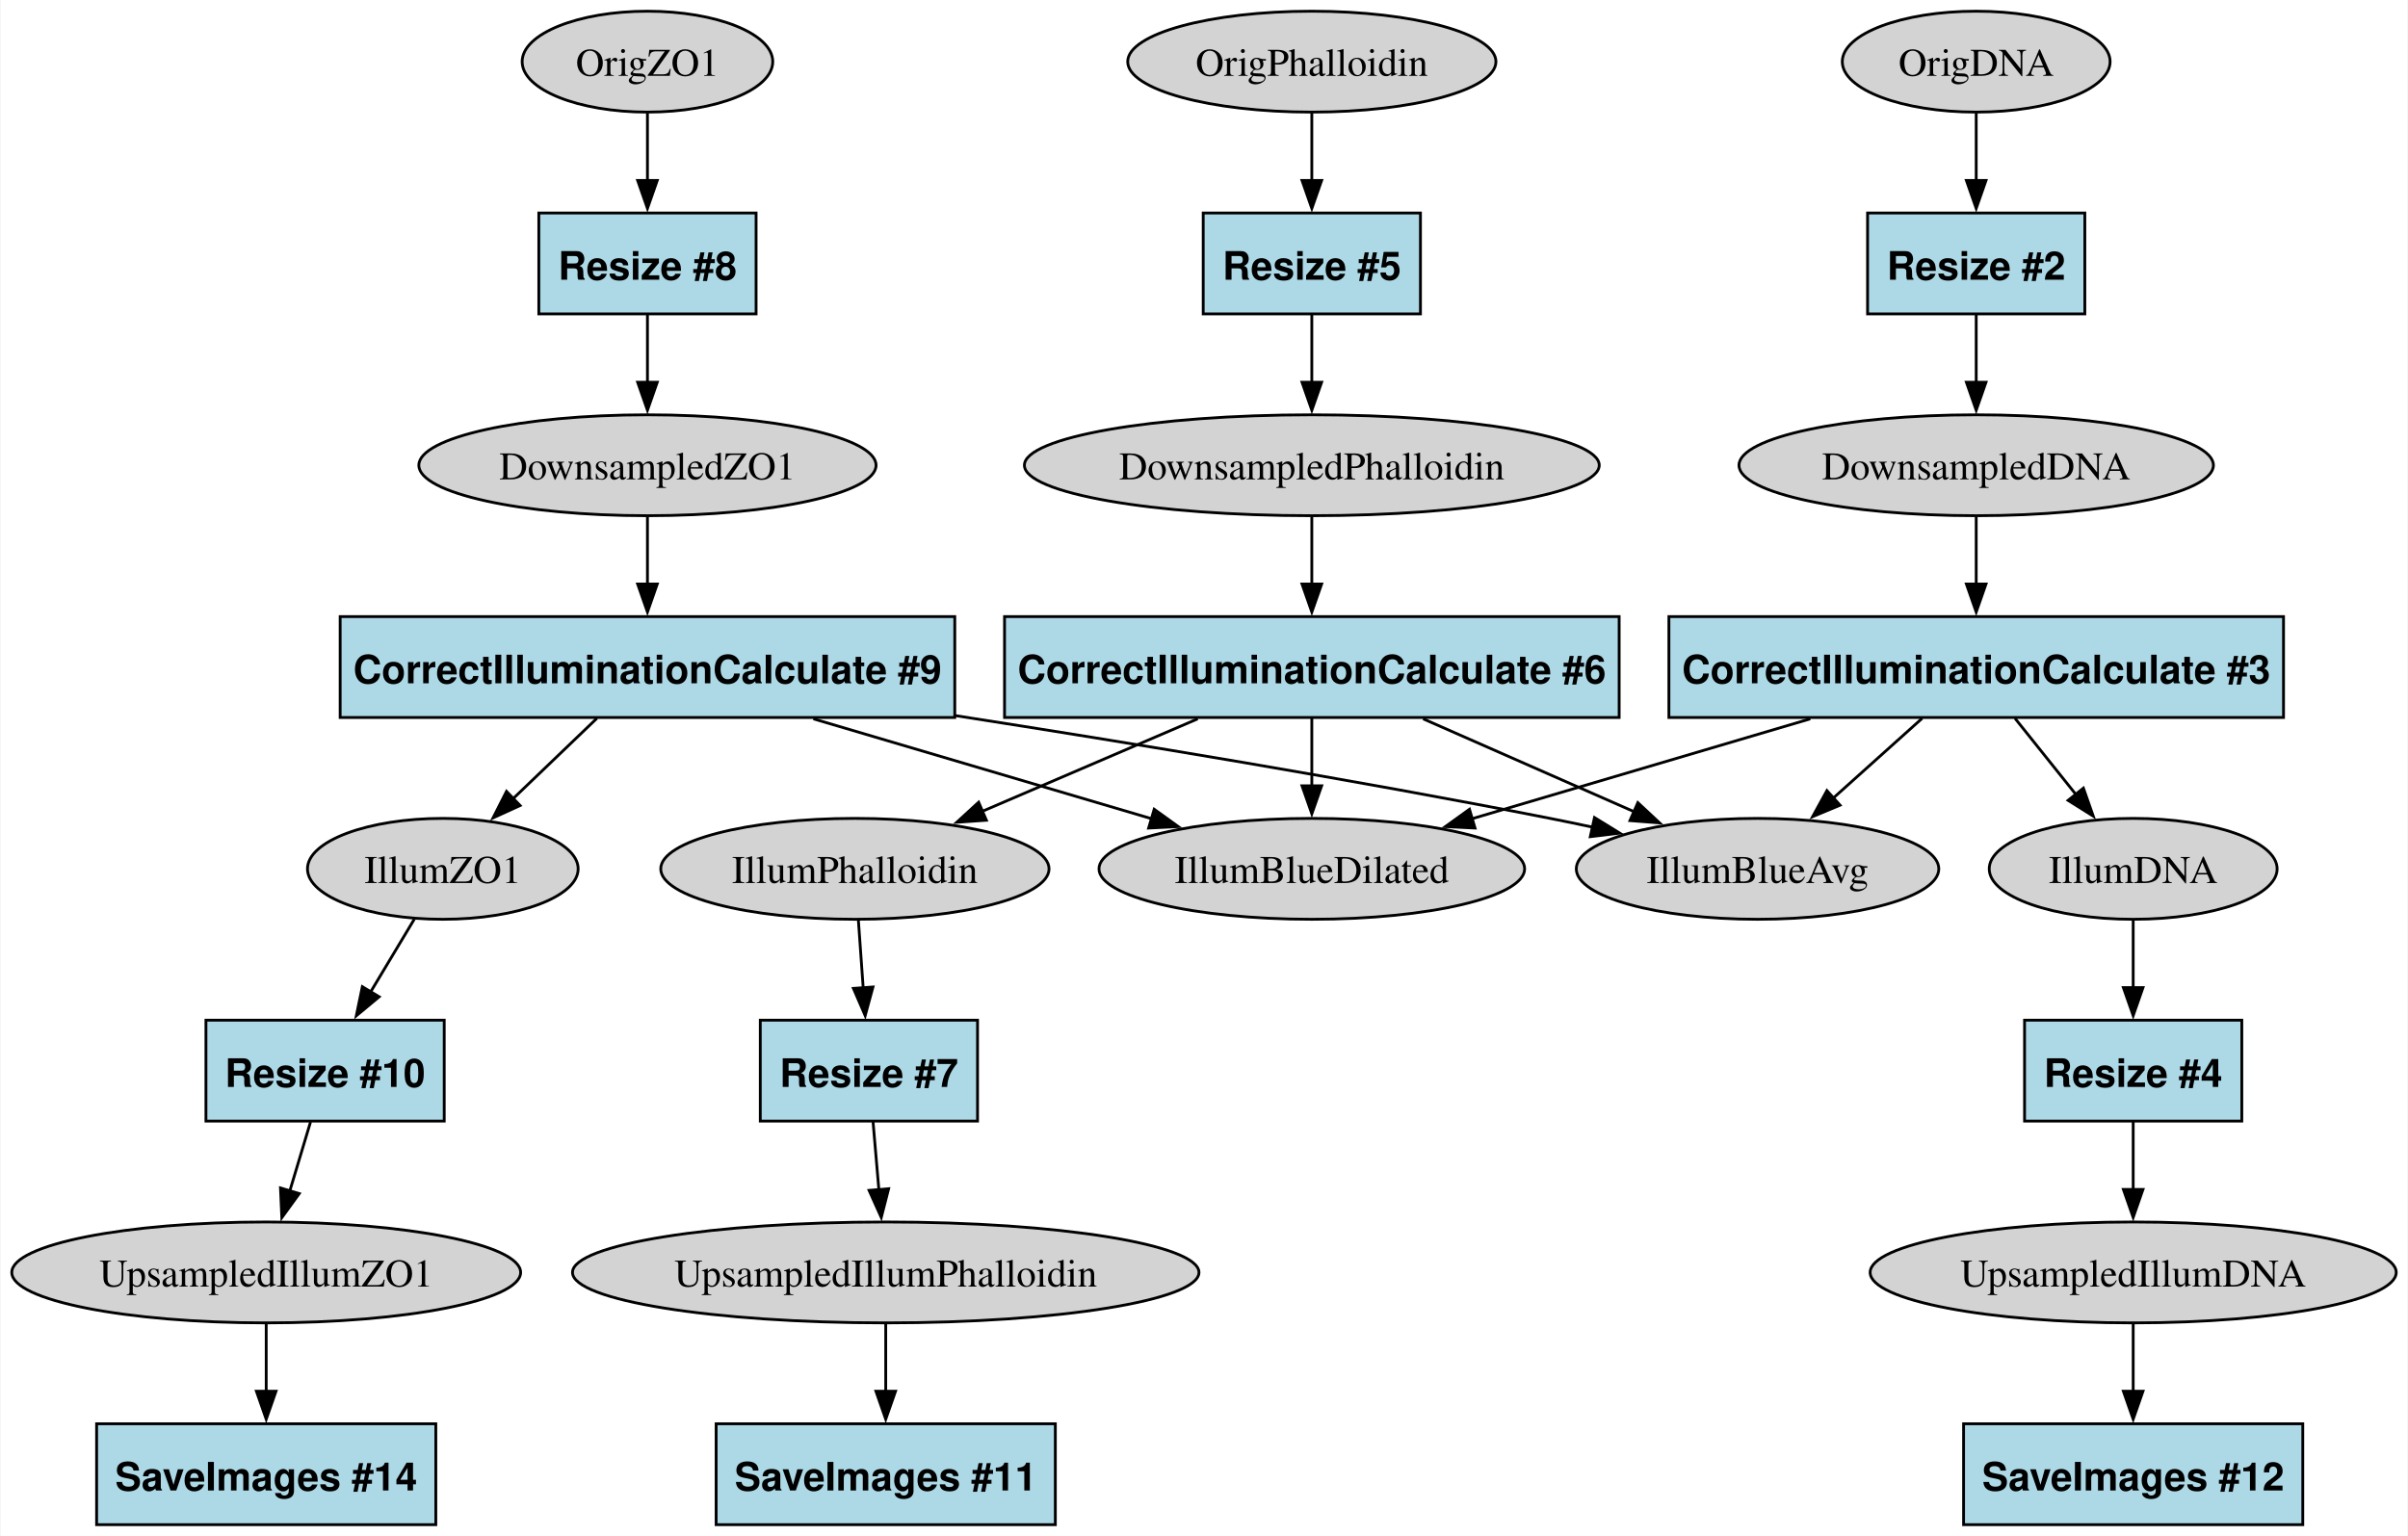
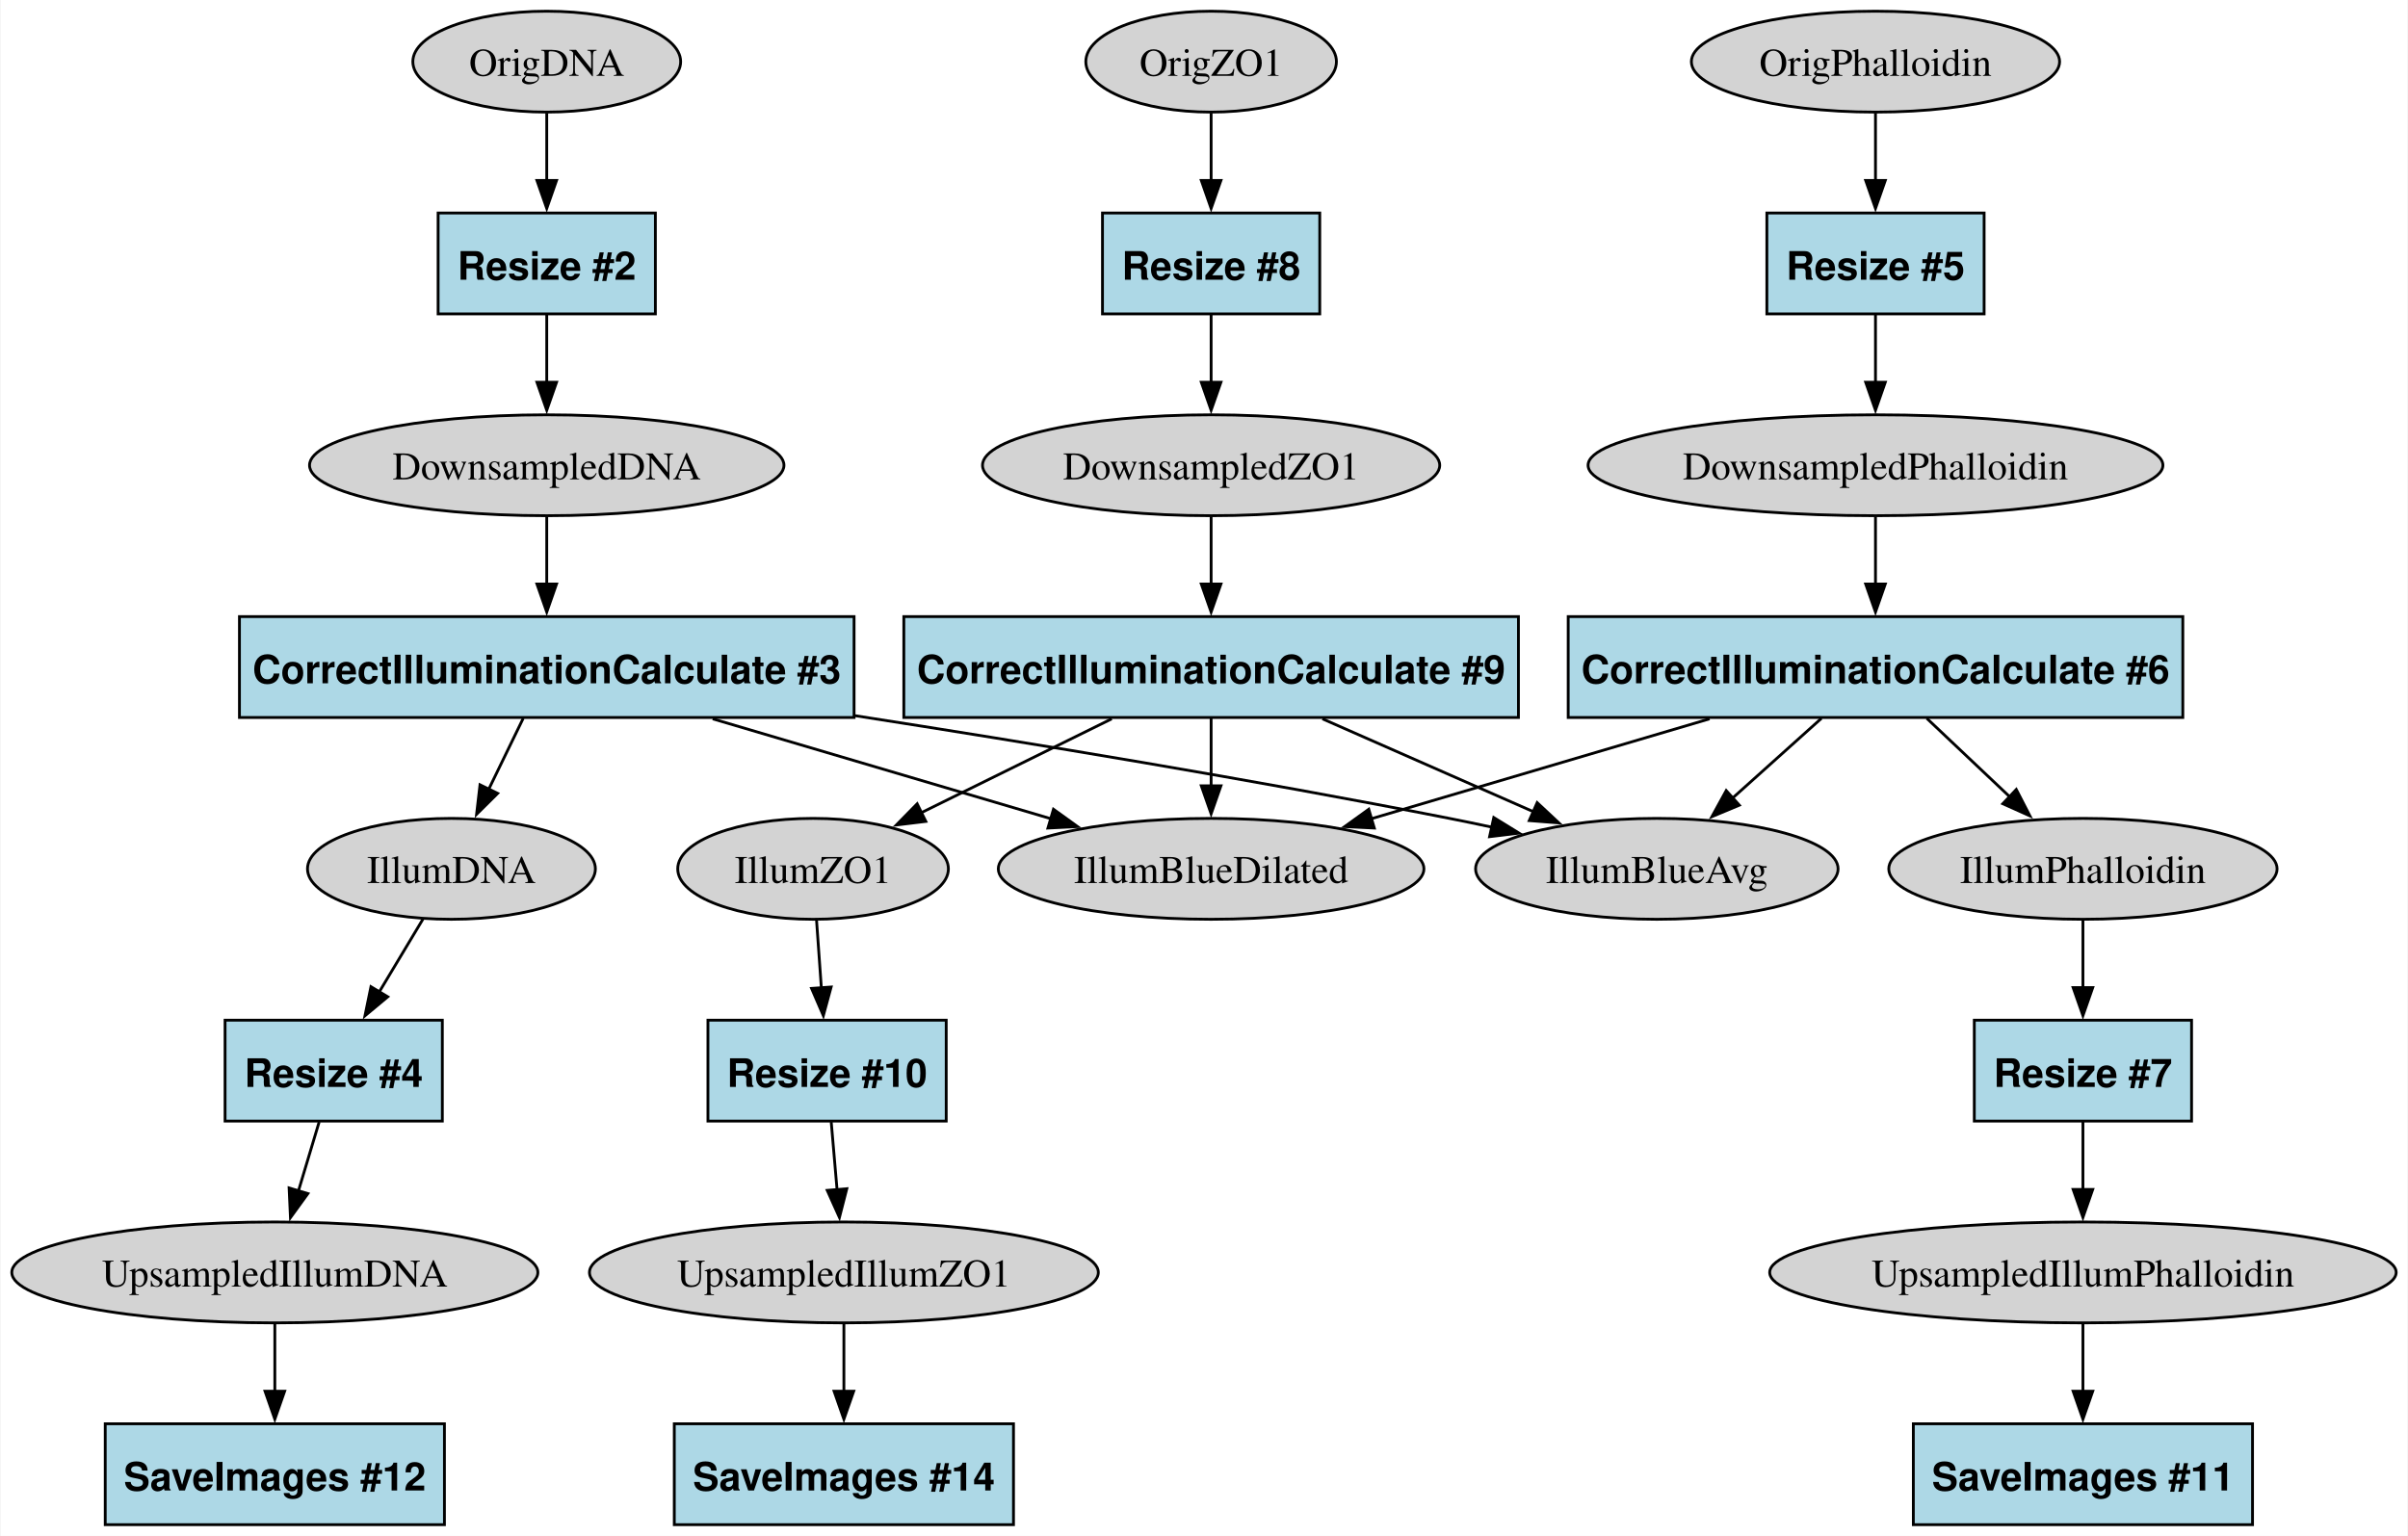
- <svg xmlns="http://www.w3.org/2000/svg" width="859pt" height="548pt" viewBox="0.00 0.00 858.59 548.00">
+ <svg xmlns="http://www.w3.org/2000/svg" width="859pt" height="548pt" viewBox="0.00 0.00 858.58 548.00">
  <g id="graph0" class="graph" transform="scale(1 1) rotate(0) translate(4 544)">
-     <polygon fill="white" stroke="none" points="-4,4 -4,-544 854.59,-544 854.59,4 -4,4" />
+     <polygon fill="white" stroke="none" points="-4,4 -4,-544 854.58,-544 854.58,4 -4,4" />
    <g id="node1" class="node">
-       <polygon fill="lightblue" stroke="black" points="810.39,-324 591.14,-324 591.14,-288 810.39,-288 810.39,-324" />
-       <text text-anchor="middle" x="700.76" y="-300.2" font-family="Helvetica,sans-Serif" font-weight="bold" font-size="14.00">CorrectIlluminationCalculate #3</text>
+       <polygon fill="lightblue" stroke="black" points="774.46,-324 555.21,-324 555.21,-288 774.46,-288 774.46,-324" />
+       <text text-anchor="middle" x="664.83" y="-300.2" font-family="Helvetica,sans-Serif" font-weight="bold" font-size="14.00">CorrectIlluminationCalculate #6</text>
    </g>
    <g id="node16" class="node">
-       <ellipse fill="lightgray" stroke="black" cx="622.76" cy="-234" rx="64.66" ry="18" />
-       <text text-anchor="middle" x="622.76" y="-228.95" font-family="Times,serif" font-size="14.00">IllumBlueAvg</text>
+       <ellipse fill="lightgray" stroke="black" cx="586.83" cy="-234" rx="64.66" ry="18" />
+       <text text-anchor="middle" x="586.83" y="-228.95" font-family="Times,serif" font-size="14.00">IllumBlueAvg</text>
    </g>
    <g id="edge1" class="edge">
-       <path fill="none" stroke="black" d="M681.48,-287.7C671.89,-279.09 660.15,-268.55 649.69,-259.17" />
-       <polygon fill="black" stroke="black" points="652.19,-256.71 642.41,-252.63 647.51,-261.92 652.19,-256.71" />
+       <path fill="none" stroke="black" d="M645.55,-287.7C635.96,-279.09 624.22,-268.55 613.76,-259.17" />
+       <polygon fill="black" stroke="black" points="616.26,-256.71 606.48,-252.63 611.58,-261.92 616.26,-256.71" />
    </g>
    <g id="node17" class="node">
-       <ellipse fill="lightgray" stroke="black" cx="463.76" cy="-234" rx="75.92" ry="18" />
-       <text text-anchor="middle" x="463.76" y="-228.95" font-family="Times,serif" font-size="14.00">IllumBlueDilated</text>
+       <ellipse fill="lightgray" stroke="black" cx="427.83" cy="-234" rx="75.92" ry="18" />
+       <text text-anchor="middle" x="427.83" y="-228.95" font-family="Times,serif" font-size="14.00">IllumBlueDilated</text>
    </g>
    <g id="edge2" class="edge">
-       <path fill="none" stroke="black" d="M641.57,-287.52C604.66,-276.62 557.42,-262.66 520.91,-251.88" />
-       <polygon fill="black" stroke="black" points="521.98,-248.55 511.4,-249.07 520,-255.26 521.98,-248.55" />
+       <path fill="none" stroke="black" d="M605.64,-287.52C568.74,-276.62 521.49,-262.66 484.98,-251.88" />
+       <polygon fill="black" stroke="black" points="486.05,-248.55 475.47,-249.07 484.07,-255.26 486.05,-248.55" />
+     </g>
+     <g id="node19" class="node">
+       <ellipse fill="lightgray" stroke="black" cx="738.83" cy="-234" rx="69.26" ry="18" />
+       <text text-anchor="middle" x="738.83" y="-228.95" font-family="Times,serif" font-size="14.00">IllumPhalloidin</text>
+     </g>
+     <g id="edge3" class="edge">
+       <path fill="none" stroke="black" d="M683.12,-287.7C692.06,-279.24 702.98,-268.92 712.77,-259.66" />
+       <polygon fill="black" stroke="black" points="715.05,-262.32 719.91,-252.9 710.24,-257.23 715.05,-262.32" />
+     </g>
+     <g id="node2" class="node">
+       <polygon fill="lightblue" stroke="black" points="300.46,-324 81.21,-324 81.21,-288 300.46,-288 300.46,-324" />
+       <text text-anchor="middle" x="190.83" y="-300.2" font-family="Helvetica,sans-Serif" font-weight="bold" font-size="14.00">CorrectIlluminationCalculate #3</text>
+     </g>
+     <g id="edge4" class="edge">
+       <path fill="none" stroke="black" d="M300.68,-288.67C363.07,-278.95 442.51,-265.85 512.83,-252 517.77,-251.03 522.87,-249.97 527.99,-248.87" />
+       <polygon fill="black" stroke="black" points="528.66,-252.3 537.68,-246.74 527.16,-245.47 528.66,-252.3" />
+     </g>
+     <g id="edge5" class="edge">
+       <path fill="none" stroke="black" d="M250.03,-287.52C286.93,-276.62 334.17,-262.66 370.68,-251.88" />
+       <polygon fill="black" stroke="black" points="371.59,-255.26 380.19,-249.07 369.61,-248.55 371.59,-255.26" />
    </g>
    <g id="node18" class="node">
-       <ellipse fill="lightgray" stroke="black" cx="756.76" cy="-234" rx="51.35" ry="18" />
-       <text text-anchor="middle" x="756.76" y="-228.95" font-family="Times,serif" font-size="14.00">IllumDNA</text>
-     </g>
-     <g id="edge3" class="edge">
-       <path fill="none" stroke="black" d="M714.6,-287.7C721.14,-279.52 729.08,-269.6 736.29,-260.58" />
-       <polygon fill="black" stroke="black" points="739,-262.8 742.52,-252.8 733.54,-258.43 739,-262.8" />
-     </g>
-     <g id="node2" class="node">
-       <polygon fill="lightblue" stroke="black" points="336.39,-324 117.14,-324 117.14,-288 336.39,-288 336.39,-324" />
-       <text text-anchor="middle" x="226.76" y="-300.2" font-family="Helvetica,sans-Serif" font-weight="bold" font-size="14.00">CorrectIlluminationCalculate #9</text>
-     </g>
-     <g id="edge4" class="edge">
-       <path fill="none" stroke="black" d="M336.61,-288.67C398.99,-278.95 478.44,-265.85 548.76,-252 553.7,-251.03 558.8,-249.97 563.92,-248.87" />
-       <polygon fill="black" stroke="black" points="564.59,-252.3 573.61,-246.74 563.09,-245.47 564.59,-252.3" />
-     </g>
-     <g id="edge5" class="edge">
-       <path fill="none" stroke="black" d="M285.95,-287.52C322.86,-276.62 370.1,-262.66 406.61,-251.88" />
-       <polygon fill="black" stroke="black" points="407.52,-255.26 416.12,-249.07 405.54,-248.55 407.52,-255.26" />
+       <ellipse fill="lightgray" stroke="black" cx="156.83" cy="-234" rx="51.35" ry="18" />
+       <text text-anchor="middle" x="156.83" y="-228.95" font-family="Times,serif" font-size="14.00">IllumDNA</text>
+     </g>
+     <g id="edge6" class="edge">
+       <path fill="none" stroke="black" d="M182.43,-287.7C178.72,-280.07 174.28,-270.92 170.14,-262.4" />
+       <polygon fill="black" stroke="black" points="173.32,-260.93 165.8,-253.47 167.02,-263.99 173.32,-260.93" />
+     </g>
+     <g id="node3" class="node">
+       <polygon fill="lightblue" stroke="black" points="537.46,-324 318.21,-324 318.21,-288 537.46,-288 537.46,-324" />
+       <text text-anchor="middle" x="427.83" y="-300.2" font-family="Helvetica,sans-Serif" font-weight="bold" font-size="14.00">CorrectIlluminationCalculate #9</text>
+     </g>
+     <g id="edge7" class="edge">
+       <path fill="none" stroke="black" d="M467.54,-287.52C490.44,-277.44 519.26,-264.75 542.84,-254.37" />
+       <polygon fill="black" stroke="black" points="544.14,-257.62 551.88,-250.39 541.31,-251.21 544.14,-257.62" />
+     </g>
+     <g id="edge8" class="edge">
+       <path fill="none" stroke="black" d="M427.83,-287.7C427.83,-280.41 427.83,-271.73 427.83,-263.54" />
+       <polygon fill="black" stroke="black" points="431.33,-263.62 427.83,-253.62 424.33,-263.62 431.33,-263.62" />
    </g>
    <g id="node20" class="node">
-       <ellipse fill="lightgray" stroke="black" cx="153.76" cy="-234" rx="48.28" ry="18" />
-       <text text-anchor="middle" x="153.76" y="-228.95" font-family="Times,serif" font-size="14.00">IllumZO1</text>
-     </g>
-     <g id="edge6" class="edge">
-       <path fill="none" stroke="black" d="M208.72,-287.7C199.7,-279.05 188.65,-268.46 178.83,-259.04" />
-       <polygon fill="black" stroke="black" points="181.33,-256.59 171.69,-252.19 176.48,-261.64 181.33,-256.59" />
-     </g>
-     <g id="node3" class="node">
-       <polygon fill="lightblue" stroke="black" points="573.39,-324 354.14,-324 354.14,-288 573.39,-288 573.39,-324" />
-       <text text-anchor="middle" x="463.76" y="-300.2" font-family="Helvetica,sans-Serif" font-weight="bold" font-size="14.00">CorrectIlluminationCalculate #6</text>
-     </g>
-     <g id="edge7" class="edge">
-       <path fill="none" stroke="black" d="M503.47,-287.52C526.37,-277.44 555.19,-264.75 578.77,-254.37" />
-       <polygon fill="black" stroke="black" points="580.06,-257.62 587.81,-250.39 577.24,-251.21 580.06,-257.62" />
-     </g>
-     <g id="edge8" class="edge">
-       <path fill="none" stroke="black" d="M463.76,-287.7C463.76,-280.41 463.76,-271.73 463.76,-263.54" />
-       <polygon fill="black" stroke="black" points="467.26,-263.62 463.76,-253.62 460.26,-263.62 467.26,-263.62" />
-     </g>
-     <g id="node19" class="node">
-       <ellipse fill="lightgray" stroke="black" cx="300.76" cy="-234" rx="69.26" ry="18" />
-       <text text-anchor="middle" x="300.76" y="-228.95" font-family="Times,serif" font-size="14.00">IllumPhalloidin</text>
+       <ellipse fill="lightgray" stroke="black" cx="285.83" cy="-234" rx="48.28" ry="18" />
+       <text text-anchor="middle" x="285.83" y="-228.95" font-family="Times,serif" font-size="14.00">IllumZO1</text>
    </g>
    <g id="edge9" class="edge">
-       <path fill="none" stroke="black" d="M423.05,-287.52C399.64,-277.46 370.18,-264.81 346.04,-254.45" />
-       <polygon fill="black" stroke="black" points="347.67,-251.34 337.1,-250.61 344.91,-257.77 347.67,-251.34" />
+       <path fill="none" stroke="black" d="M392.37,-287.52C371.7,-277.33 345.64,-264.48 324.46,-254.04" />
+       <polygon fill="black" stroke="black" points="326.06,-250.93 315.55,-249.65 322.97,-257.21 326.06,-250.93" />
    </g>
    <g id="node4" class="node">
-       <polygon fill="lightblue" stroke="black" points="344.51,-180 267.01,-180 267.01,-144 344.51,-144 344.51,-180" />
-       <text text-anchor="middle" x="305.76" y="-156.2" font-family="Helvetica,sans-Serif" font-weight="bold" font-size="14.00">Resize #7</text>
+       <polygon fill="lightblue" stroke="black" points="466.58,-468 389.08,-468 389.08,-432 466.58,-432 466.58,-468" />
+       <text text-anchor="middle" x="427.83" y="-444.2" font-family="Helvetica,sans-Serif" font-weight="bold" font-size="14.00">Resize #8</text>
+     </g>
+     <g id="node15" class="node">
+       <ellipse fill="lightgray" stroke="black" cx="427.83" cy="-378" rx="81.55" ry="18" />
+       <text text-anchor="middle" x="427.83" y="-372.95" font-family="Times,serif" font-size="14.00">DownsampledZO1</text>
+     </g>
+     <g id="edge10" class="edge">
+       <path fill="none" stroke="black" d="M427.83,-431.7C427.83,-424.41 427.83,-415.73 427.83,-407.54" />
+       <polygon fill="black" stroke="black" points="431.33,-407.62 427.83,-397.62 424.33,-407.62 431.33,-407.62" />
+     </g>
+     <g id="node5" class="node">
+       <polygon fill="lightblue" stroke="black" points="703.58,-468 626.08,-468 626.08,-432 703.58,-432 703.58,-468" />
+       <text text-anchor="middle" x="664.83" y="-444.2" font-family="Helvetica,sans-Serif" font-weight="bold" font-size="14.00">Resize #5</text>
+     </g>
+     <g id="node14" class="node">
+       <ellipse fill="lightgray" stroke="black" cx="664.83" cy="-378" rx="102.53" ry="18" />
+       <text text-anchor="middle" x="664.83" y="-372.95" font-family="Times,serif" font-size="14.00">DownsampledPhalloidin</text>
+     </g>
+     <g id="edge11" class="edge">
+       <path fill="none" stroke="black" d="M664.83,-431.7C664.83,-424.41 664.83,-415.73 664.83,-407.54" />
+       <polygon fill="black" stroke="black" points="668.33,-407.62 664.83,-397.62 661.33,-407.62 668.33,-407.62" />
+     </g>
+     <g id="node6" class="node">
+       <polygon fill="lightblue" stroke="black" points="153.58,-180 76.08,-180 76.08,-144 153.58,-144 153.58,-180" />
+       <text text-anchor="middle" x="114.83" y="-156.2" font-family="Helvetica,sans-Serif" font-weight="bold" font-size="14.00">Resize #4</text>
+     </g>
+     <g id="node24" class="node">
+       <ellipse fill="lightgray" stroke="black" cx="93.83" cy="-90" rx="93.83" ry="18" />
+       <text text-anchor="middle" x="93.83" y="-84.95" font-family="Times,serif" font-size="14.00">UpsampledIllumDNA</text>
+     </g>
+     <g id="edge12" class="edge">
+       <path fill="none" stroke="black" d="M109.64,-143.7C107.4,-136.24 104.73,-127.32 102.22,-118.97" />
+       <polygon fill="black" stroke="black" points="105.62,-118.13 99.4,-109.55 98.92,-120.14 105.62,-118.13" />
+     </g>
+     <g id="node7" class="node">
+       <polygon fill="lightblue" stroke="black" points="229.58,-468 152.08,-468 152.08,-432 229.58,-432 229.58,-468" />
+       <text text-anchor="middle" x="190.83" y="-444.2" font-family="Helvetica,sans-Serif" font-weight="bold" font-size="14.00">Resize #2</text>
+     </g>
+     <g id="node13" class="node">
+       <ellipse fill="lightgray" stroke="black" cx="190.83" cy="-378" rx="84.62" ry="18" />
+       <text text-anchor="middle" x="190.83" y="-372.95" font-family="Times,serif" font-size="14.00">DownsampledDNA</text>
+     </g>
+     <g id="edge13" class="edge">
+       <path fill="none" stroke="black" d="M190.83,-431.7C190.83,-424.41 190.83,-415.73 190.83,-407.54" />
+       <polygon fill="black" stroke="black" points="194.33,-407.62 190.83,-397.62 187.33,-407.62 194.33,-407.62" />
+     </g>
+     <g id="node8" class="node">
+       <polygon fill="lightblue" stroke="black" points="777.58,-180 700.08,-180 700.08,-144 777.58,-144 777.58,-180" />
+       <text text-anchor="middle" x="738.83" y="-156.2" font-family="Helvetica,sans-Serif" font-weight="bold" font-size="14.00">Resize #7</text>
    </g>
    <g id="node25" class="node">
-       <ellipse fill="lightgray" stroke="black" cx="311.76" cy="-90" rx="111.74" ry="18" />
-       <text text-anchor="middle" x="311.76" y="-84.95" font-family="Times,serif" font-size="14.00">UpsampledIllumPhalloidin</text>
-     </g>
-     <g id="edge10" class="edge">
-       <path fill="none" stroke="black" d="M307.24,-143.7C307.87,-136.41 308.61,-127.73 309.31,-119.54" />
-       <polygon fill="black" stroke="black" points="312.8,-119.87 310.17,-109.61 305.82,-119.28 312.8,-119.87" />
-     </g>
-     <g id="node5" class="node">
-       <polygon fill="lightblue" stroke="black" points="265.51,-468 188.01,-468 188.01,-432 265.51,-432 265.51,-468" />
-       <text text-anchor="middle" x="226.76" y="-444.2" font-family="Helvetica,sans-Serif" font-weight="bold" font-size="14.00">Resize #8</text>
-     </g>
-     <g id="node15" class="node">
-       <ellipse fill="lightgray" stroke="black" cx="226.76" cy="-378" rx="81.55" ry="18" />
-       <text text-anchor="middle" x="226.76" y="-372.95" font-family="Times,serif" font-size="14.00">DownsampledZO1</text>
-     </g>
-     <g id="edge11" class="edge">
-       <path fill="none" stroke="black" d="M226.76,-431.7C226.76,-424.41 226.76,-415.73 226.76,-407.54" />
-       <polygon fill="black" stroke="black" points="230.26,-407.62 226.76,-397.62 223.26,-407.62 230.26,-407.62" />
-     </g>
-     <g id="node6" class="node">
-       <polygon fill="lightblue" stroke="black" points="154.26,-180 69.26,-180 69.26,-144 154.26,-144 154.26,-180" />
-       <text text-anchor="middle" x="111.76" y="-156.2" font-family="Helvetica,sans-Serif" font-weight="bold" font-size="14.00">Resize #10</text>
+       <ellipse fill="lightgray" stroke="black" cx="738.83" cy="-90" rx="111.74" ry="18" />
+       <text text-anchor="middle" x="738.83" y="-84.95" font-family="Times,serif" font-size="14.00">UpsampledIllumPhalloidin</text>
+     </g>
+     <g id="edge14" class="edge">
+       <path fill="none" stroke="black" d="M738.83,-143.7C738.83,-136.41 738.83,-127.73 738.83,-119.54" />
+       <polygon fill="black" stroke="black" points="742.33,-119.62 738.83,-109.62 735.33,-119.62 742.33,-119.62" />
+     </g>
+     <g id="node9" class="node">
+       <polygon fill="lightblue" stroke="black" points="333.33,-180 248.33,-180 248.33,-144 333.33,-144 333.33,-180" />
+       <text text-anchor="middle" x="290.83" y="-156.2" font-family="Helvetica,sans-Serif" font-weight="bold" font-size="14.00">Resize #10</text>
    </g>
    <g id="node26" class="node">
-       <ellipse fill="lightgray" stroke="black" cx="90.76" cy="-90" rx="90.76" ry="18" />
-       <text text-anchor="middle" x="90.76" y="-84.95" font-family="Times,serif" font-size="14.00">UpsampledIllumZO1</text>
-     </g>
-     <g id="edge12" class="edge">
-       <path fill="none" stroke="black" d="M106.57,-143.7C104.33,-136.24 101.66,-127.32 99.15,-118.97" />
-       <polygon fill="black" stroke="black" points="102.55,-118.13 96.33,-109.55 95.85,-120.14 102.55,-118.13" />
-     </g>
-     <g id="node7" class="node">
-       <polygon fill="lightblue" stroke="black" points="739.51,-468 662.01,-468 662.01,-432 739.51,-432 739.51,-468" />
-       <text text-anchor="middle" x="700.76" y="-444.2" font-family="Helvetica,sans-Serif" font-weight="bold" font-size="14.00">Resize #2</text>
-     </g>
-     <g id="node13" class="node">
-       <ellipse fill="lightgray" stroke="black" cx="700.76" cy="-378" rx="84.62" ry="18" />
-       <text text-anchor="middle" x="700.76" y="-372.95" font-family="Times,serif" font-size="14.00">DownsampledDNA</text>
-     </g>
-     <g id="edge13" class="edge">
-       <path fill="none" stroke="black" d="M700.76,-431.7C700.76,-424.41 700.76,-415.73 700.76,-407.54" />
-       <polygon fill="black" stroke="black" points="704.26,-407.62 700.76,-397.62 697.26,-407.62 704.26,-407.62" />
-     </g>
-     <g id="node8" class="node">
-       <polygon fill="lightblue" stroke="black" points="795.51,-180 718.01,-180 718.01,-144 795.51,-144 795.51,-180" />
-       <text text-anchor="middle" x="756.76" y="-156.2" font-family="Helvetica,sans-Serif" font-weight="bold" font-size="14.00">Resize #4</text>
-     </g>
-     <g id="node24" class="node">
-       <ellipse fill="lightgray" stroke="black" cx="756.76" cy="-90" rx="93.83" ry="18" />
-       <text text-anchor="middle" x="756.76" y="-84.95" font-family="Times,serif" font-size="14.00">UpsampledIllumDNA</text>
-     </g>
-     <g id="edge14" class="edge">
-       <path fill="none" stroke="black" d="M756.76,-143.7C756.76,-136.41 756.76,-127.73 756.76,-119.54" />
-       <polygon fill="black" stroke="black" points="760.26,-119.62 756.76,-109.62 753.26,-119.62 760.26,-119.62" />
-     </g>
-     <g id="node9" class="node">
-       <polygon fill="lightblue" stroke="black" points="502.51,-468 425.01,-468 425.01,-432 502.51,-432 502.51,-468" />
-       <text text-anchor="middle" x="463.76" y="-444.2" font-family="Helvetica,sans-Serif" font-weight="bold" font-size="14.00">Resize #5</text>
-     </g>
-     <g id="node14" class="node">
-       <ellipse fill="lightgray" stroke="black" cx="463.76" cy="-378" rx="102.53" ry="18" />
-       <text text-anchor="middle" x="463.76" y="-372.95" font-family="Times,serif" font-size="14.00">DownsampledPhalloidin</text>
+       <ellipse fill="lightgray" stroke="black" cx="296.83" cy="-90" rx="90.76" ry="18" />
+       <text text-anchor="middle" x="296.83" y="-84.95" font-family="Times,serif" font-size="14.00">UpsampledIllumZO1</text>
    </g>
    <g id="edge15" class="edge">
-       <path fill="none" stroke="black" d="M463.76,-431.7C463.76,-424.41 463.76,-415.73 463.76,-407.54" />
-       <polygon fill="black" stroke="black" points="467.26,-407.62 463.76,-397.62 460.26,-407.62 467.26,-407.62" />
+       <path fill="none" stroke="black" d="M292.31,-143.7C292.94,-136.41 293.68,-127.73 294.39,-119.54" />
+       <polygon fill="black" stroke="black" points="297.87,-119.87 295.24,-109.61 290.89,-119.28 297.87,-119.87" />
    </g>
    <g id="node10" class="node">
-       <polygon fill="lightblue" stroke="black" points="817.26,-36 696.26,-36 696.26,0 817.26,0 817.26,-36" />
-       <text text-anchor="middle" x="756.76" y="-12.2" font-family="Helvetica,sans-Serif" font-weight="bold" font-size="14.00">SaveImages #12</text>
+       <polygon fill="lightblue" stroke="black" points="799.33,-36 678.33,-36 678.33,0 799.33,0 799.33,-36" />
+       <text text-anchor="middle" x="738.83" y="-12.2" font-family="Helvetica,sans-Serif" font-weight="bold" font-size="14.00">SaveImages #11</text>
    </g>
    <g id="node11" class="node">
-       <polygon fill="lightblue" stroke="black" points="372.26,-36 251.26,-36 251.26,0 372.26,0 372.26,-36" />
-       <text text-anchor="middle" x="311.76" y="-12.2" font-family="Helvetica,sans-Serif" font-weight="bold" font-size="14.00">SaveImages #11</text>
+       <polygon fill="lightblue" stroke="black" points="357.33,-36 236.33,-36 236.33,0 357.33,0 357.33,-36" />
+       <text text-anchor="middle" x="296.83" y="-12.2" font-family="Helvetica,sans-Serif" font-weight="bold" font-size="14.00">SaveImages #14</text>
    </g>
    <g id="node12" class="node">
-       <polygon fill="lightblue" stroke="black" points="151.26,-36 30.26,-36 30.26,0 151.26,0 151.26,-36" />
-       <text text-anchor="middle" x="90.76" y="-12.2" font-family="Helvetica,sans-Serif" font-weight="bold" font-size="14.00">SaveImages #14</text>
+       <polygon fill="lightblue" stroke="black" points="154.33,-36 33.33,-36 33.33,0 154.33,0 154.33,-36" />
+       <text text-anchor="middle" x="93.83" y="-12.2" font-family="Helvetica,sans-Serif" font-weight="bold" font-size="14.00">SaveImages #12</text>
    </g>
    <g id="edge16" class="edge">
-       <path fill="none" stroke="black" d="M700.76,-359.7C700.76,-352.41 700.76,-343.73 700.76,-335.54" />
-       <polygon fill="black" stroke="black" points="704.26,-335.62 700.76,-325.62 697.26,-335.62 704.26,-335.62" />
+       <path fill="none" stroke="black" d="M190.83,-359.7C190.83,-352.41 190.83,-343.73 190.83,-335.54" />
+       <polygon fill="black" stroke="black" points="194.33,-335.62 190.83,-325.62 187.33,-335.62 194.33,-335.62" />
    </g>
    <g id="edge17" class="edge">
-       <path fill="none" stroke="black" d="M463.76,-359.7C463.76,-352.41 463.76,-343.73 463.76,-335.54" />
-       <polygon fill="black" stroke="black" points="467.26,-335.62 463.76,-325.62 460.26,-335.62 467.26,-335.62" />
+       <path fill="none" stroke="black" d="M664.83,-359.7C664.83,-352.41 664.83,-343.73 664.83,-335.54" />
+       <polygon fill="black" stroke="black" points="668.33,-335.62 664.83,-325.62 661.33,-335.62 668.33,-335.62" />
    </g>
    <g id="edge18" class="edge">
-       <path fill="none" stroke="black" d="M226.76,-359.7C226.76,-352.41 226.76,-343.73 226.76,-335.54" />
-       <polygon fill="black" stroke="black" points="230.26,-335.62 226.76,-325.62 223.26,-335.62 230.26,-335.62" />
+       <path fill="none" stroke="black" d="M427.83,-359.7C427.83,-352.41 427.83,-343.73 427.83,-335.54" />
+       <polygon fill="black" stroke="black" points="431.33,-335.62 427.83,-325.62 424.33,-335.62 431.33,-335.62" />
    </g>
    <g id="edge19" class="edge">
-       <path fill="none" stroke="black" d="M756.76,-215.7C756.76,-208.41 756.76,-199.73 756.76,-191.54" />
-       <polygon fill="black" stroke="black" points="760.26,-191.62 756.76,-181.62 753.26,-191.62 760.26,-191.62" />
+       <path fill="none" stroke="black" d="M146.66,-216.05C141.99,-208.26 136.32,-198.82 131.08,-190.08" />
+       <polygon fill="black" stroke="black" points="134.12,-188.35 125.98,-181.57 128.12,-191.95 134.12,-188.35" />
    </g>
    <g id="edge20" class="edge">
-       <path fill="none" stroke="black" d="M302,-215.7C302.52,-208.41 303.14,-199.73 303.72,-191.54" />
-       <polygon fill="black" stroke="black" points="307.21,-191.84 304.43,-181.61 300.23,-191.34 307.21,-191.84" />
+       <path fill="none" stroke="black" d="M738.83,-215.7C738.83,-208.41 738.83,-199.73 738.83,-191.54" />
+       <polygon fill="black" stroke="black" points="742.33,-191.62 738.83,-181.62 735.33,-191.62 742.33,-191.62" />
    </g>
    <g id="edge21" class="edge">
-       <path fill="none" stroke="black" d="M143.59,-216.05C138.92,-208.26 133.25,-198.82 128.01,-190.08" />
-       <polygon fill="black" stroke="black" points="131.05,-188.35 122.9,-181.57 125.05,-191.95 131.05,-188.35" />
+       <path fill="none" stroke="black" d="M287.07,-215.7C287.59,-208.41 288.21,-199.73 288.79,-191.54" />
+       <polygon fill="black" stroke="black" points="292.28,-191.84 289.5,-181.61 285.3,-191.34 292.28,-191.84" />
    </g>
    <g id="node21" class="node">
-       <ellipse fill="lightgray" stroke="black" cx="700.76" cy="-522" rx="47.77" ry="18" />
-       <text text-anchor="middle" x="700.76" y="-516.95" font-family="Times,serif" font-size="14.00">OrigDNA</text>
+       <ellipse fill="lightgray" stroke="black" cx="190.83" cy="-522" rx="47.77" ry="18" />
+       <text text-anchor="middle" x="190.83" y="-516.95" font-family="Times,serif" font-size="14.00">OrigDNA</text>
    </g>
    <g id="edge22" class="edge">
-       <path fill="none" stroke="black" d="M700.76,-503.7C700.76,-496.41 700.76,-487.73 700.76,-479.54" />
-       <polygon fill="black" stroke="black" points="704.26,-479.62 700.76,-469.62 697.26,-479.62 704.26,-479.62" />
+       <path fill="none" stroke="black" d="M190.83,-503.7C190.83,-496.41 190.83,-487.73 190.83,-479.54" />
+       <polygon fill="black" stroke="black" points="194.33,-479.62 190.83,-469.62 187.33,-479.62 194.33,-479.62" />
    </g>
    <g id="node22" class="node">
-       <ellipse fill="lightgray" stroke="black" cx="463.76" cy="-522" rx="65.68" ry="18" />
-       <text text-anchor="middle" x="463.76" y="-516.95" font-family="Times,serif" font-size="14.00">OrigPhalloidin</text>
+       <ellipse fill="lightgray" stroke="black" cx="664.83" cy="-522" rx="65.68" ry="18" />
+       <text text-anchor="middle" x="664.83" y="-516.95" font-family="Times,serif" font-size="14.00">OrigPhalloidin</text>
    </g>
    <g id="edge23" class="edge">
-       <path fill="none" stroke="black" d="M463.76,-503.7C463.76,-496.41 463.76,-487.73 463.76,-479.54" />
-       <polygon fill="black" stroke="black" points="467.26,-479.62 463.76,-469.62 460.26,-479.62 467.26,-479.62" />
+       <path fill="none" stroke="black" d="M664.83,-503.7C664.83,-496.41 664.83,-487.73 664.83,-479.54" />
+       <polygon fill="black" stroke="black" points="668.33,-479.62 664.83,-469.62 661.33,-479.62 668.33,-479.62" />
    </g>
    <g id="node23" class="node">
-       <ellipse fill="lightgray" stroke="black" cx="226.76" cy="-522" rx="44.7" ry="18" />
-       <text text-anchor="middle" x="226.76" y="-516.95" font-family="Times,serif" font-size="14.00">OrigZO1</text>
+       <ellipse fill="lightgray" stroke="black" cx="427.83" cy="-522" rx="44.7" ry="18" />
+       <text text-anchor="middle" x="427.83" y="-516.95" font-family="Times,serif" font-size="14.00">OrigZO1</text>
    </g>
    <g id="edge24" class="edge">
-       <path fill="none" stroke="black" d="M226.76,-503.7C226.76,-496.41 226.76,-487.73 226.76,-479.54" />
-       <polygon fill="black" stroke="black" points="230.26,-479.62 226.76,-469.62 223.26,-479.62 230.26,-479.62" />
+       <path fill="none" stroke="black" d="M427.83,-503.7C427.83,-496.41 427.83,-487.73 427.83,-479.54" />
+       <polygon fill="black" stroke="black" points="431.33,-479.62 427.83,-469.62 424.33,-479.62 431.33,-479.62" />
    </g>
    <g id="edge25" class="edge">
-       <path fill="none" stroke="black" d="M756.76,-71.7C756.76,-64.41 756.76,-55.73 756.76,-47.54" />
-       <polygon fill="black" stroke="black" points="760.26,-47.62 756.76,-37.62 753.26,-47.62 760.26,-47.62" />
+       <path fill="none" stroke="black" d="M93.83,-71.7C93.83,-64.41 93.83,-55.73 93.83,-47.54" />
+       <polygon fill="black" stroke="black" points="97.33,-47.62 93.83,-37.62 90.33,-47.62 97.33,-47.62" />
    </g>
    <g id="edge26" class="edge">
-       <path fill="none" stroke="black" d="M311.76,-71.7C311.76,-64.41 311.76,-55.73 311.76,-47.54" />
-       <polygon fill="black" stroke="black" points="315.26,-47.62 311.76,-37.62 308.26,-47.62 315.26,-47.62" />
+       <path fill="none" stroke="black" d="M738.83,-71.7C738.83,-64.41 738.83,-55.73 738.83,-47.54" />
+       <polygon fill="black" stroke="black" points="742.33,-47.62 738.83,-37.62 735.33,-47.62 742.33,-47.62" />
    </g>
    <g id="edge27" class="edge">
-       <path fill="none" stroke="black" d="M90.76,-71.7C90.76,-64.41 90.76,-55.73 90.76,-47.54" />
-       <polygon fill="black" stroke="black" points="94.26,-47.62 90.76,-37.62 87.26,-47.62 94.26,-47.62" />
+       <path fill="none" stroke="black" d="M296.83,-71.7C296.83,-64.41 296.83,-55.73 296.83,-47.54" />
+       <polygon fill="black" stroke="black" points="300.33,-47.62 296.83,-37.62 293.33,-47.62 300.33,-47.62" />
    </g>
  </g>
</svg>
